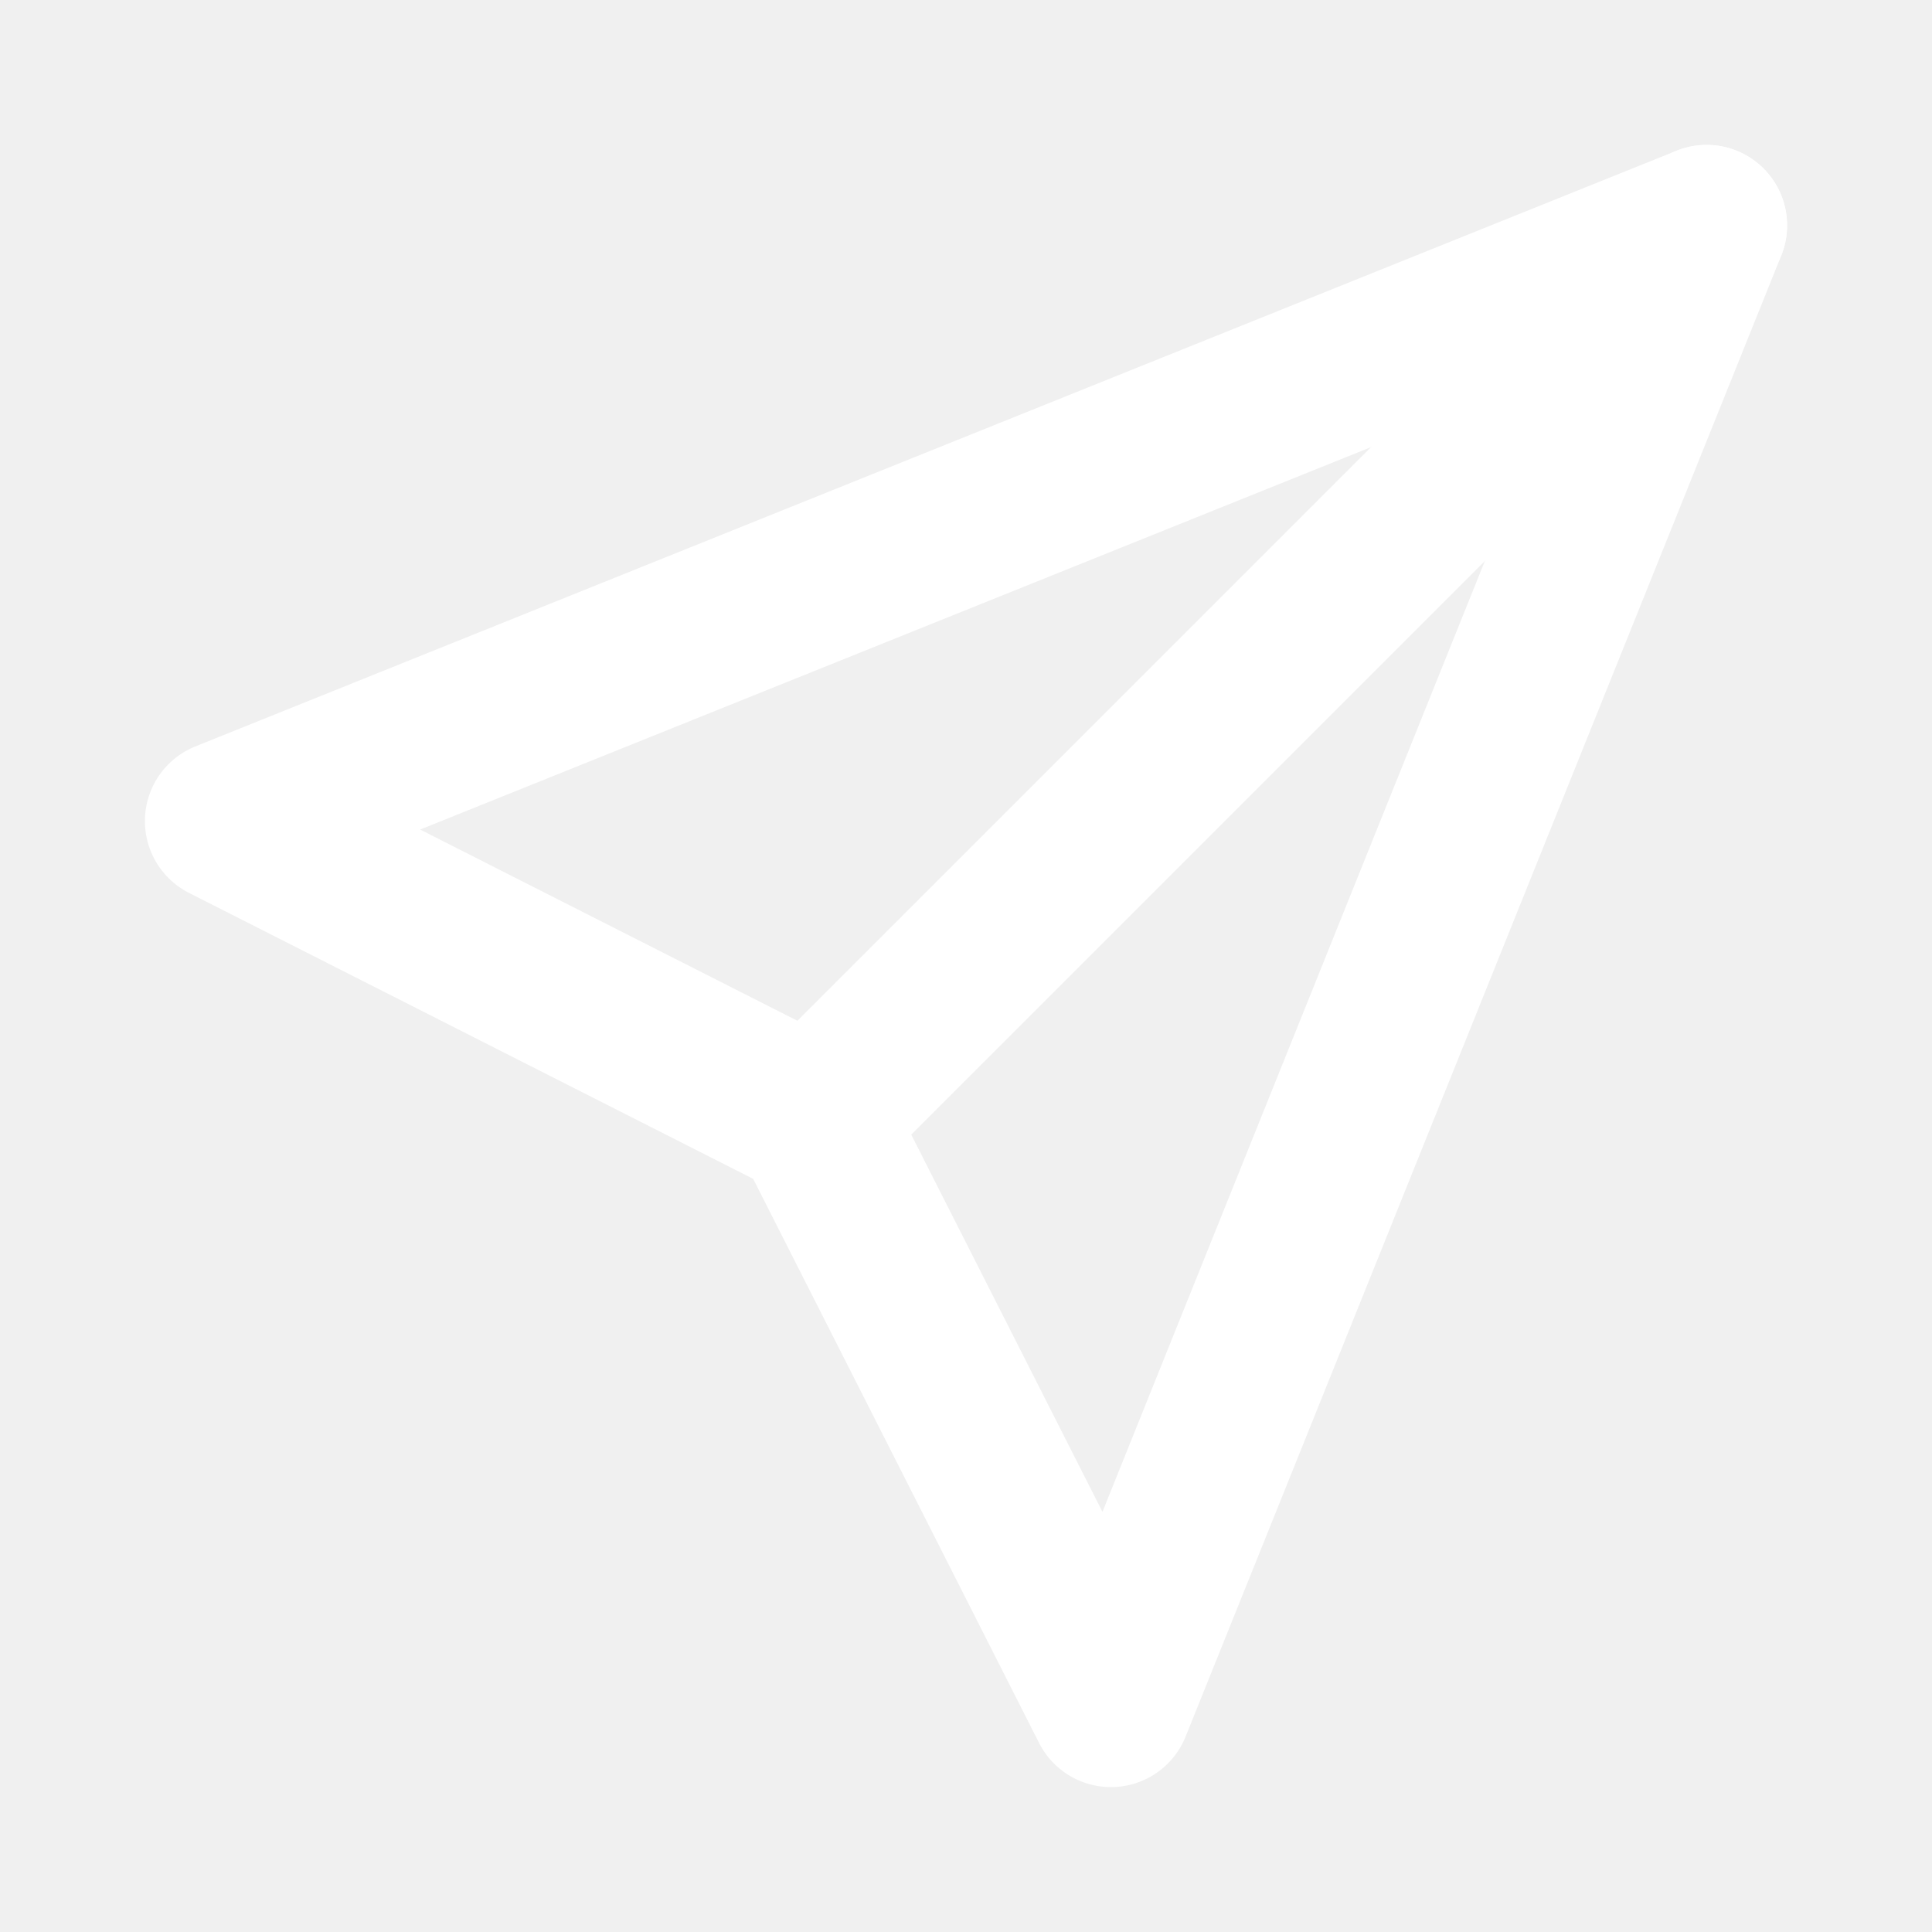
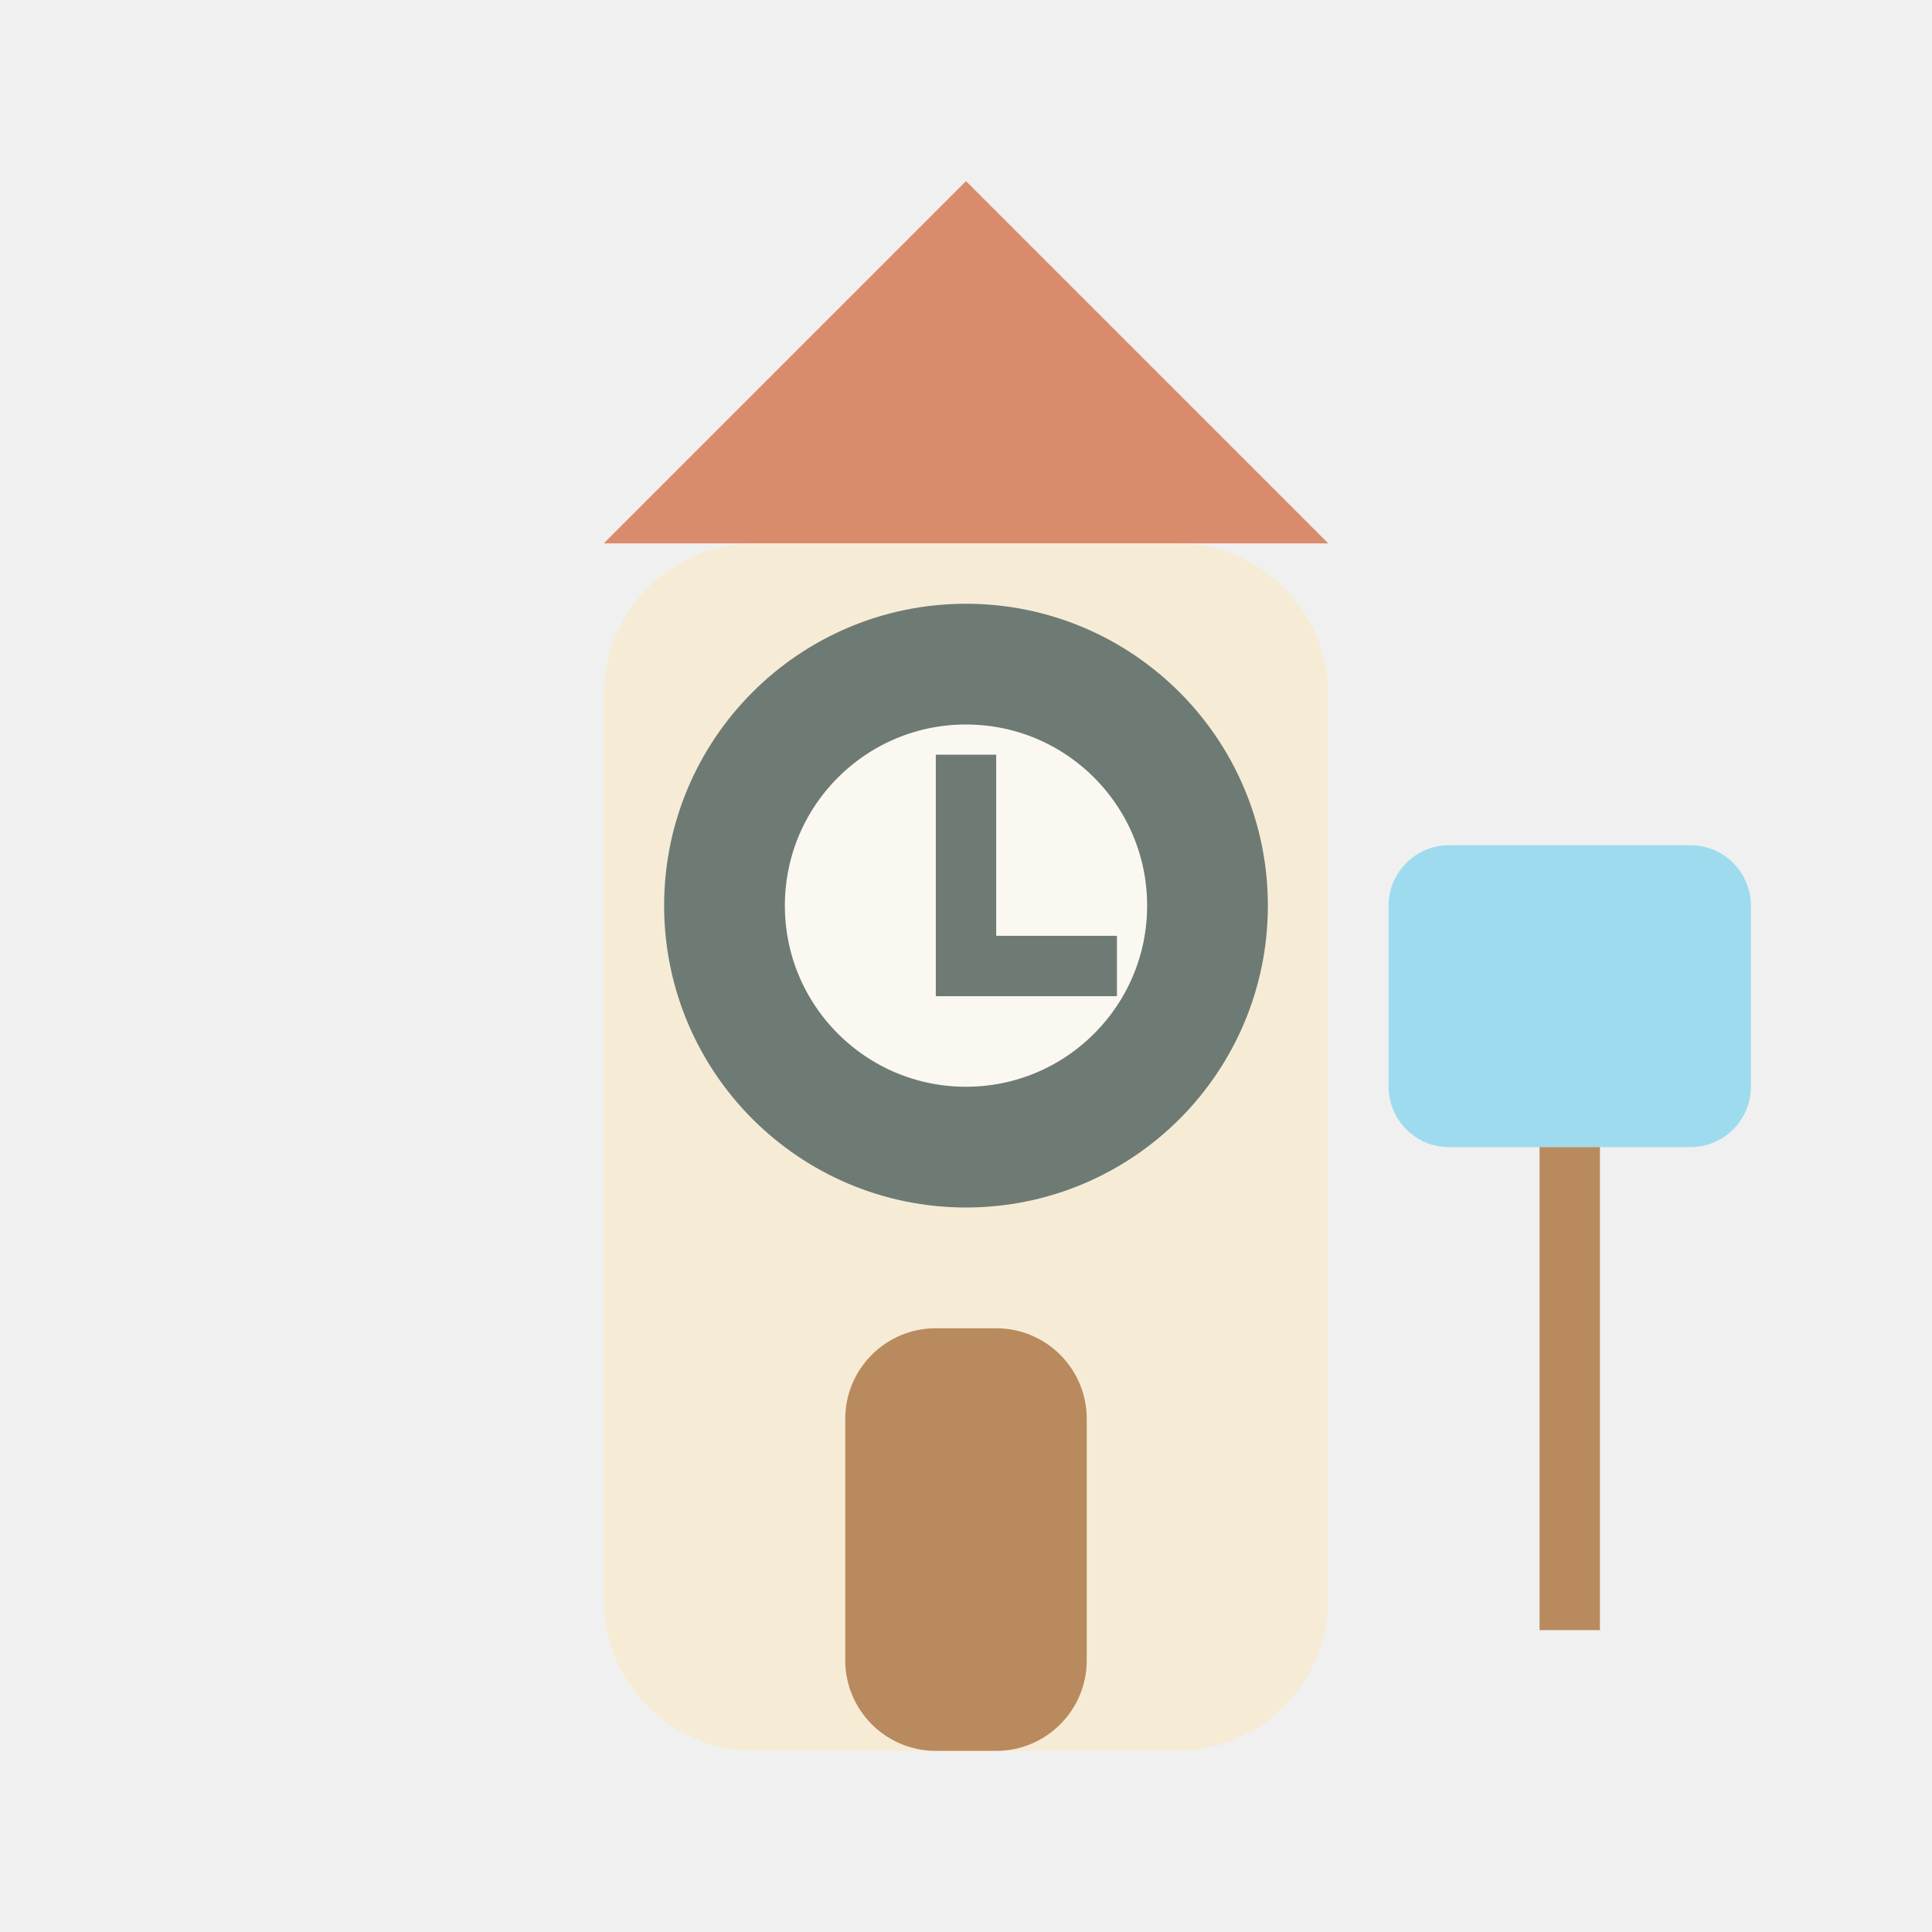
- <svg xmlns="http://www.w3.org/2000/svg" viewBox="0 0 24 24" width="24" height="24">
-   <g fill="none" stroke="#ffffff" stroke-width="2" stroke-linecap="round" stroke-linejoin="round">
-     <path d="M21.2 2.8 L2.8 10.2 L10.1 13.9 L13.8 21.2 Z" />
-     <path d="M21.2 2.8 L10.1 13.9" />
-   </g>
+ <svg xmlns="http://www.w3.org/2000/svg" width="128" height="128" viewBox="0 0 32 32" fill="none">
+   <path d="M10 9L16 3L22 9H10Z" fill="#D98C6B" />
+   <path d="M19.5 9H12.5C11.119 9 10 10.119 10 11.5V26.5C10 27.881 11.119 29 12.5 29H19.5C20.881 29 22 27.881 22 26.5V11.5C22 10.119 20.881 9 19.5 9Z" fill="#F6ECD6" />
+   <path d="M16 19C18.209 19 20 17.209 20 15C20 12.791 18.209 11 16 11C13.791 11 12 12.791 12 15C12 17.209 13.791 19 16 19Z" fill="#FBF8F1" />
+   <path d="M16 19C18.209 19 20 17.209 20 15C20 12.791 18.209 11 16 11C13.791 11 12 12.791 12 15C12 17.209 13.791 19 16 19Z" stroke="#6E7B74" stroke-width="2" />
+   <path d="M15.5 12.5H16.5V15.5H18.5V16.5H15.5V12.5Z" fill="#6E7B74" />
+   <path d="M16.5 22H15.5C14.672 22 14 22.672 14 23.5V27.5C14 28.328 14.672 29 15.5 29H16.5C17.328 29 18 28.328 18 27.5V23.5C18 22.672 17.328 22 16.5 22Z" fill="#B98A5E" />
+   <path d="M28 14H24C23.448 14 23 14.448 23 15V18C23 18.552 23.448 19 24 19H28C28.552 19 29 18.552 29 18V15C29 14.448 28.552 14 28 14Z" fill="#9EDBEF" />
+   <path d="M26.5 19H25.5V27H26.5V19Z" fill="#B98A5E" />
</svg>
